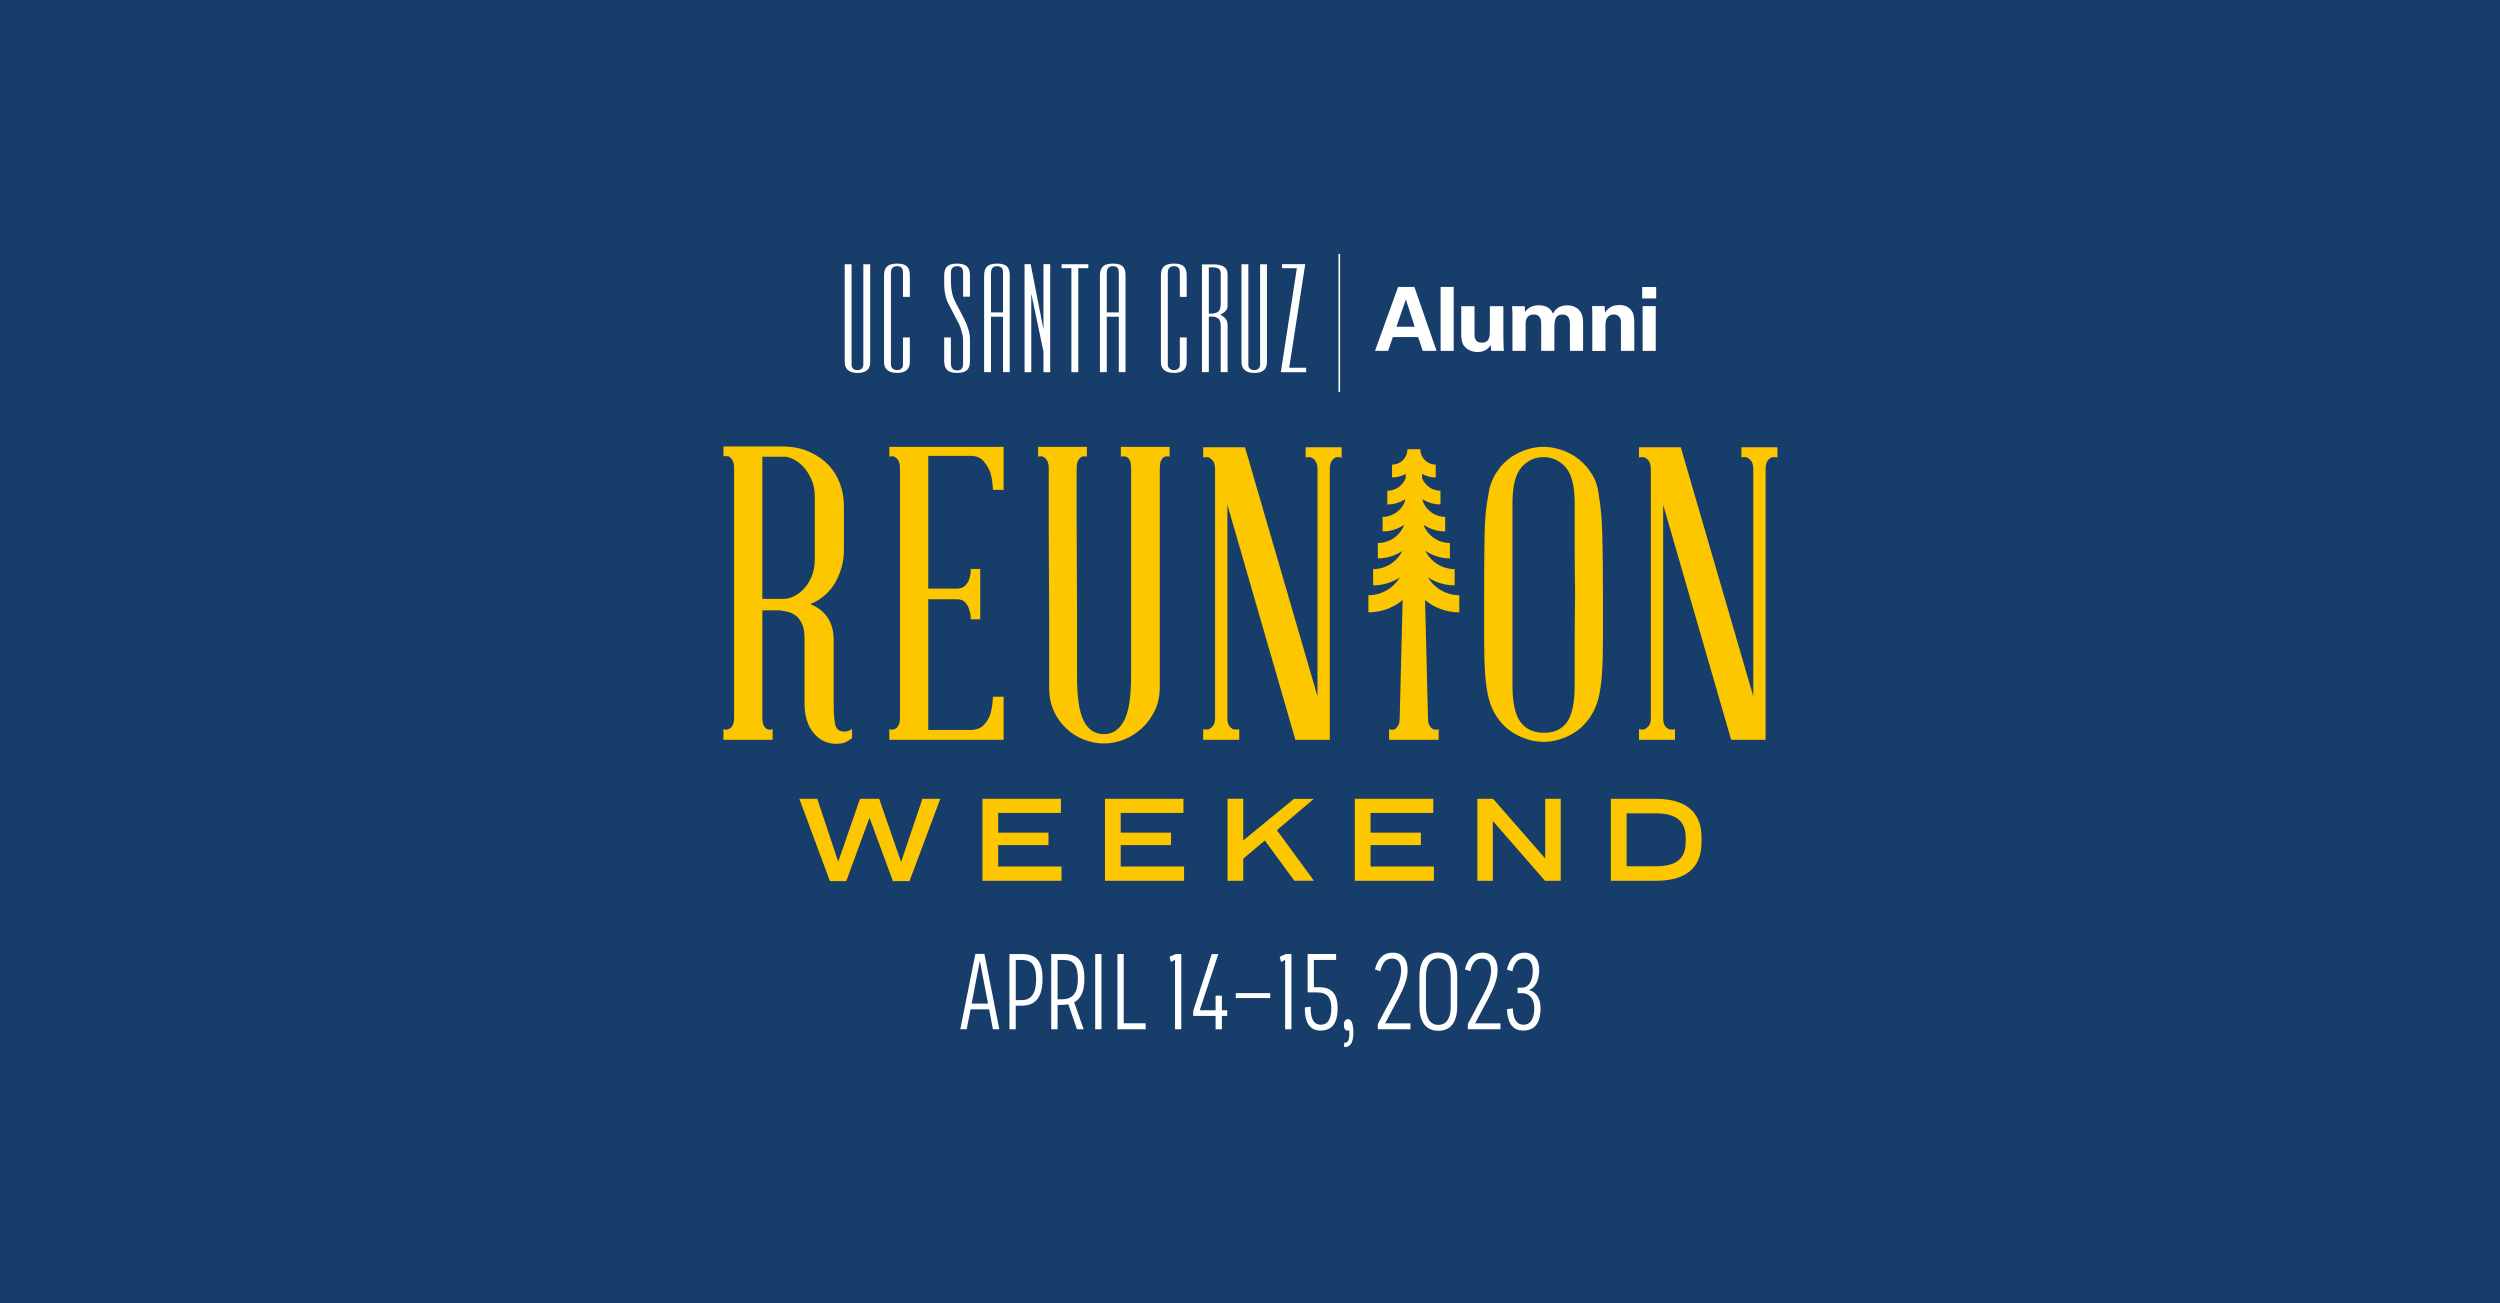
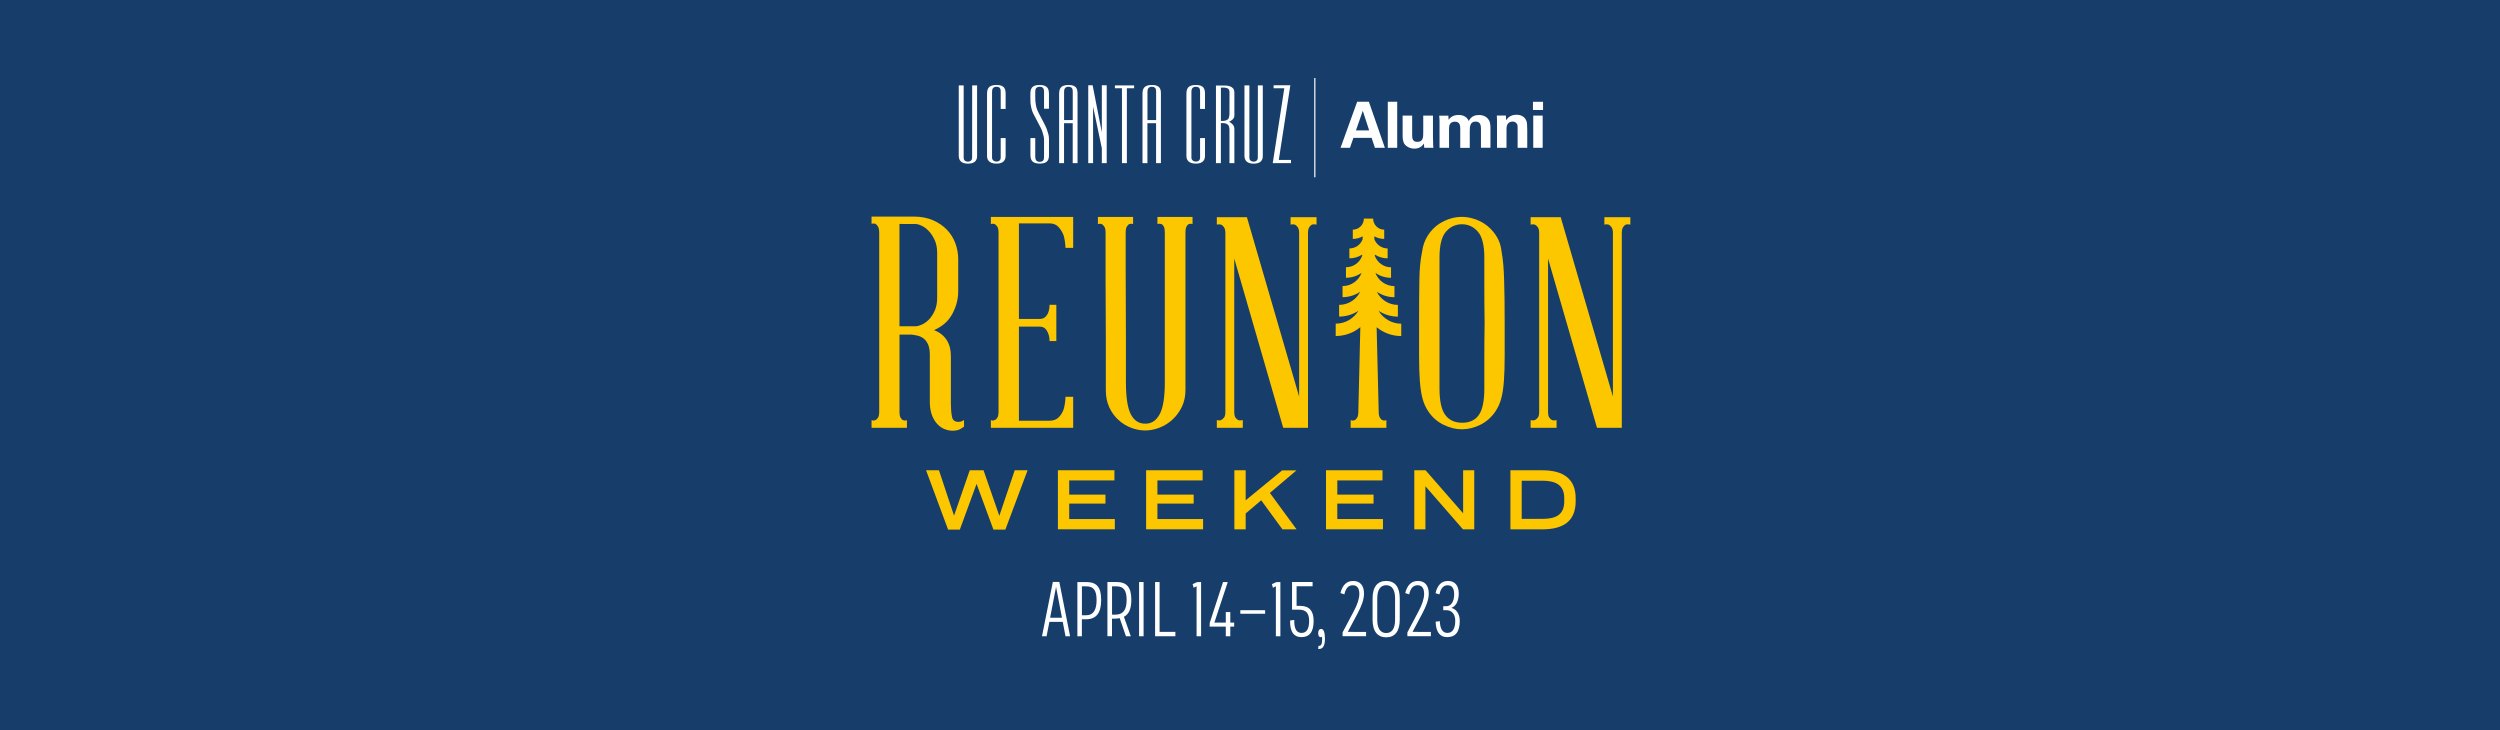
- <svg xmlns="http://www.w3.org/2000/svg" version="1.1" id="Layer_1" x="0px" y="0px" viewBox="0 0 1152 600" style="enable-background:new 0 0 1152 600;" xml:space="preserve">
+ <svg xmlns="http://www.w3.org/2000/svg" version="1.1" id="Layer_1" x="0px" y="0px" viewBox="0 0 600 175" style="enable-background:new 0 0 600 175;" xml:space="preserve">
  <style type="text/css">
	.st0{fill:#173E6B;}
	.st1{fill:#FDC700;}
	.st2{fill:#FFFFFF;}
</style>
  <g>
-     <rect x="-3.16" y="-3.86" class="st0" width="1158.25" height="605.68" />
-     <path class="st0" d="M1154.58-3.36v604.68H-2.66V-3.36H1154.58 M1155.58-4.36h-1H-2.66h-1v1v604.68v1h1h1157.25h1v-1V-3.36V-4.36   L1155.58-4.36z" />
+     <rect x="-1.74" y="-2.35" class="st0" width="604.48" height="179.7" />
+     <path class="st0" d="M602.47-2.2V177.2H-1.48V-2.2H602.47 M602.99-2.5h-0.52H-1.48H-2v0.3V177.2v0.3h0.52h603.96H603v-0.3V-2.2   L602.99-2.5L602.99-2.5z" />
  </g>
  <g>
-     <path class="st1" d="M389.04,337.11c0.88,0,1.57-0.13,2.08-0.38c0.5-0.25,1.01-0.5,1.51-0.76v4.15c-0.76,0.63-1.7,1.23-2.83,1.79   c-1.13,0.57-2.64,0.85-4.53,0.85c-1.64,0-3.27-0.32-4.91-0.94c-1.64-0.63-3.15-1.63-4.53-3.02c-1.39-1.38-2.55-3.18-3.49-5.38   c-0.94-2.2-1.48-4.94-1.6-8.21v-30.96c0-2.77-0.38-5-1.13-6.7c-0.76-1.7-1.73-2.99-2.93-3.87c-1.2-0.88-2.49-1.48-3.87-1.79   c-1.39-0.31-2.64-0.53-3.77-0.66h-7.74v49.46c0,1.76,0.25,3.05,0.76,3.87c0.5,0.82,1.01,1.29,1.51,1.42c0.76,0.38,1.57,0.38,2.45,0   v4.91h-22.65v-4.91c0.88,0.38,1.63,0.38,2.27,0c0.63-0.12,1.23-0.6,1.79-1.42c0.56-0.82,0.85-2.11,0.85-3.87V215.92   c0-1.76-0.28-3.08-0.85-3.96c-0.57-0.88-1.17-1.45-1.79-1.7c-0.63-0.12-1.39-0.12-2.27,0v-4.53h27c4.65,0,8.78,0.79,12.36,2.36   c3.59,1.58,6.57,3.62,8.97,6.14c2.39,2.52,4.18,5.41,5.38,8.68c1.19,3.27,1.79,6.67,1.79,10.19v20.57c0,4.91-1.26,9.69-3.77,14.35   c-2.52,4.66-6.42,8.12-11.7,10.38c7.17,2.9,10.76,8.43,10.76,16.61v30.2c0,3.27,0.22,6.07,0.66,8.4   C385.23,335.95,386.65,337.11,389.04,337.11z M351.29,210.45v65.5h10.19c1.13,0,2.48-0.34,4.06-1.04c1.57-0.69,3.08-1.76,4.53-3.21   c1.45-1.45,2.7-3.33,3.77-5.66c1.07-2.33,1.61-5.13,1.61-8.4v-28.69c0-3.14-0.54-5.88-1.61-8.21c-1.07-2.33-2.33-4.25-3.77-5.76   c-1.45-1.51-2.96-2.64-4.53-3.4c-1.58-0.76-2.93-1.13-4.06-1.13H351.29z" />
-     <path class="st1" d="M462.47,321.07v19.82H409.8v-4.91c1.01,0.38,1.76,0.38,2.27,0c0.63-0.12,1.23-0.6,1.79-1.42   c0.57-0.82,0.85-2.11,0.85-3.87V216.11c0-1.89-0.28-3.24-0.85-4.06c-0.57-0.82-1.16-1.35-1.79-1.61c-0.5-0.25-1.26-0.25-2.27,0   v-4.53h52.67v19.82h-4.91c-0.13-2.89-0.5-5.47-1.13-7.74c-0.63-1.89-1.67-3.68-3.12-5.38c-1.45-1.7-3.43-2.55-5.95-2.55h-19.63   v61.16h13.21c1.63,0,2.89-0.44,3.77-1.32c0.88-0.88,1.51-1.89,1.89-3.02c0.5-1.38,0.75-2.96,0.75-4.72h4.34v23.22h-4.34   c0-1.76-0.25-3.27-0.75-4.53c-0.38-1.26-1.01-2.36-1.89-3.3c-0.88-0.94-2.14-1.42-3.77-1.42h-13.21v60.22h19.63   c2.52,0,4.5-0.76,5.95-2.27c1.45-1.51,2.48-3.27,3.12-5.29c0.63-2.26,1.01-4.84,1.13-7.74H462.47z" />
-     <path class="st1" d="M500.83,205.92v4.53c-0.88-0.25-1.64-0.25-2.26,0c-0.63,0.25-1.2,0.79-1.7,1.61c-0.5,0.82-0.76,2.17-0.76,4.06   c0,0.13,0,2.39,0,6.8c0,4.41,0,9.94,0,16.61c0,6.67,0.03,14,0.09,21.99c0.06,7.99,0.09,15.51,0.09,22.56c0,7.05,0,13.12,0,18.22   c0,5.1,0,8.21,0,9.34c0,9.69,1.04,16.55,3.11,20.58c2.08,4.03,5.13,6.04,9.16,6.04h0.19h0.19c3.77,0,6.76-2.01,8.97-6.04   c2.2-4.03,3.3-10.88,3.3-20.58v-14.72c0-3.02,0-6.23,0-9.63v-71.16c0-1.89-0.22-3.24-0.66-4.06c-0.44-0.82-0.98-1.35-1.61-1.61   c-0.76-0.25-1.57-0.25-2.45,0v-4.53h22.46v4.53c-0.75-0.25-1.51-0.25-2.26,0c-0.63,0.25-1.17,0.79-1.61,1.61   c-0.44,0.82-0.66,2.17-0.66,4.06v100.61c0,4.03-0.79,7.65-2.36,10.85c-1.58,3.21-3.62,5.95-6.14,8.21   c-2.52,2.26-5.29,3.96-8.31,5.1c-3.02,1.13-5.98,1.7-8.87,1.7c-3.02,0-6.04-0.57-9.06-1.7c-3.02-1.13-5.76-2.83-8.21-5.1   c-2.45-2.27-4.41-4.97-5.85-8.12c-1.45-3.14-2.17-6.73-2.17-10.76c0-0.5,0-2.29,0-5.38c0-3.08,0-7.05,0-11.89   c0-4.84,0-10.22,0-16.14c0-5.91-0.03-11.95-0.09-18.12c-0.06-6.16-0.09-12.2-0.09-18.12c0-5.91,0-11.2,0-15.86   c0-4.65,0-8.34,0-11.04c0-2.7,0-4.12,0-4.25c0-1.89-0.28-3.24-0.85-4.06c-0.56-0.82-1.16-1.35-1.79-1.61   c-0.5-0.25-1.26-0.25-2.27,0v-4.53H500.83z" />
-     <path class="st1" d="M601.63,206.11h16.61v4.72c-1.13-0.25-2.08-0.25-2.83,0c-0.63,0.25-1.23,0.79-1.79,1.61   c-0.57,0.82-0.85,2.11-0.85,3.87v124.59h-15.86l-31.34-108.35v98.16c0,1.76,0.28,3.02,0.85,3.77c0.57,0.76,1.16,1.26,1.79,1.51   c0.76,0.25,1.7,0.25,2.83,0v4.91h-16.61v-4.91c1.01,0.25,1.89,0.25,2.64,0c0.63-0.25,1.26-0.76,1.89-1.51   c0.63-0.76,0.94-2.01,0.94-3.77V216.3c0-1.76-0.32-3.05-0.94-3.87c-0.63-0.82-1.26-1.35-1.89-1.61c-0.76-0.25-1.64-0.25-2.64,0   v-4.72h19.26l33.41,114.77V216.3c0-1.76-0.32-3.05-0.94-3.87c-0.63-0.82-1.26-1.35-1.89-1.61c-0.76-0.25-1.64-0.25-2.64,0V206.11z" />
-     <path class="st1" d="M738.64,273.69c0,8.18,0,15.29,0,21.33s-0.16,11.3-0.47,15.76c-0.31,4.47-0.88,8.24-1.7,11.33   c-0.82,3.08-2.05,5.82-3.68,8.21c-2.52,3.77-5.73,6.64-9.63,8.59c-3.9,1.95-7.87,2.93-11.89,2.93c-3.9,0-7.83-0.97-11.8-2.93   c-3.96-1.95-7.2-4.81-9.72-8.59c-1.64-2.39-2.86-5.13-3.68-8.21c-0.82-3.08-1.39-6.86-1.7-11.33c-0.32-4.46-0.47-9.72-0.47-15.76   s0-13.15,0-21.33c0-10.95,0.06-20.04,0.19-27.28c0.12-7.24,0.69-13.24,1.7-18.03c0.5-4.03,1.76-7.58,3.77-10.67   c2.01-3.08,4.46-5.57,7.36-7.46c4.65-2.89,9.44-4.34,14.35-4.34c2.39,0,4.84,0.38,7.36,1.13c2.52,0.75,4.84,1.82,6.98,3.21   c2.89,1.89,5.38,4.37,7.45,7.46c2.08,3.08,3.3,6.64,3.68,10.67c0.88,4.78,1.41,10.79,1.6,18.03   C738.54,253.65,738.64,262.74,738.64,273.69z M725.62,315.78c0-5.29,0-11.64,0-19.06c0-7.42,0.06-15.1,0.19-23.03   c-0.13-7.8-0.19-15.38-0.19-22.75s0-13.69,0-18.97c0-7.93-1.39-13.46-4.15-16.61c-2.77-3.14-6.17-4.72-10.19-4.72   c-4.03,0-7.43,1.57-10.19,4.72c-2.77,3.15-4.15,8.68-4.15,16.61v41.72v42.09c0,7.93,1.23,13.56,3.68,16.89   c2.45,3.34,6.07,5,10.85,5c4.78,0,8.34-1.67,10.67-5C724.45,329.34,725.62,323.71,725.62,315.78z" />
-     <path class="st1" d="M802.44,206.11h16.61v4.72c-1.13-0.25-2.08-0.25-2.83,0c-0.63,0.25-1.23,0.79-1.79,1.61   c-0.57,0.82-0.85,2.11-0.85,3.87v124.59h-15.86l-31.34-108.35v98.16c0,1.76,0.28,3.02,0.85,3.77c0.57,0.76,1.16,1.26,1.79,1.51   c0.76,0.25,1.7,0.25,2.83,0v4.91h-16.61v-4.91c1.01,0.25,1.89,0.25,2.64,0c0.63-0.25,1.26-0.76,1.89-1.51   c0.63-0.76,0.94-2.01,0.94-3.77V216.3c0-1.76-0.32-3.05-0.94-3.87c-0.63-0.82-1.26-1.35-1.89-1.61c-0.76-0.25-1.64-0.25-2.64,0   v-4.72h19.26l33.41,114.77V216.3c0-1.76-0.32-3.05-0.94-3.87c-0.63-0.82-1.26-1.35-1.89-1.61c-0.76-0.25-1.64-0.25-2.64,0V206.11z" />
-     <path class="st1" d="M672.48,274.28c-6.18,0-11.58-3.32-14.56-8.27c3.56,2.35,7.81,3.73,12.38,3.73v-7.5   c-5.9,0-11.01-3.43-13.46-8.4c3.22,2.19,7.11,3.47,11.28,3.47v-7.1c-5.56,0-10.31-3.51-12.18-8.42c2.85,1.95,6.3,3.09,10,3.09   v-6.71c-4.78,0-8.83-3.07-10.37-7.33l-0.02-0.79c2.38,1.51,5.19,2.39,8.21,2.39v-6.31c-3.85,0-7.13-2.42-8.45-5.81l-0.05-1.95   c1.87,1.04,4.03,1.65,6.32,1.65v-5.92c-3.92,0-7.1-3.19-7.1-7.1h-5.92c0,3.92-3.19,7.1-7.1,7.1v5.92c2.29,0,4.45-0.6,6.32-1.65   l-0.05,1.95c-1.32,3.39-4.6,5.82-8.45,5.82v6.31c3.02,0,5.83-0.89,8.21-2.39l-0.02,0.78c-1.54,4.26-5.58,7.33-10.37,7.33v6.71   c3.71,0,7.15-1.14,10-3.09c-1.87,4.91-6.62,8.42-12.18,8.42v7.1c4.18,0,8.06-1.28,11.28-3.47c-2.45,4.97-7.56,8.4-13.46,8.4v7.5   c4.57,0,8.83-1.38,12.38-3.73c-2.98,4.94-8.38,8.27-14.56,8.27v7.89c5.98,0,11.48-2.12,15.77-5.65l-1.34,54.18   c0,1.76-0.28,3.05-0.85,3.87c-0.57,0.82-1.04,1.29-1.42,1.42c-0.76,0.38-1.64,0.38-2.64,0v4.91h22.84v-4.91   c-1.01,0.38-1.82,0.38-2.45,0c-0.5-0.12-1.04-0.6-1.61-1.42c-0.57-0.82-0.85-2.11-0.85-3.87l-1.34-54.18   c4.3,3.53,9.79,5.65,15.77,5.65V274.28z" />
+     <path class="st1" d="M230.02,101.25c0.33,0,0.59-0.05,0.78-0.14c0.19-0.09,0.38-0.19,0.57-0.29v1.56   c-0.29,0.24-0.64,0.46-1.06,0.67c-0.42,0.21-0.99,0.32-1.7,0.32c-0.62,0-1.23-0.12-1.84-0.35c-0.62-0.24-1.18-0.61-1.7-1.13   c-0.52-0.52-0.96-1.19-1.31-2.02c-0.35-0.83-0.56-1.85-0.6-3.08V85.18c0-1.04-0.14-1.88-0.42-2.51c-0.29-0.64-0.65-1.12-1.1-1.45   s-0.93-0.56-1.45-0.67c-0.52-0.12-0.99-0.2-1.41-0.25h-2.9v18.55c0,0.66,0.09,1.14,0.29,1.45c0.19,0.31,0.38,0.48,0.57,0.53   c0.29,0.14,0.59,0.14,0.92,0v1.84h-8.49v-1.84c0.33,0.14,0.61,0.14,0.85,0c0.24-0.04,0.46-0.23,0.67-0.53   c0.21-0.31,0.32-0.79,0.32-1.45V55.81c0-0.66-0.11-1.16-0.32-1.49c-0.21-0.33-0.44-0.54-0.67-0.64c-0.24-0.04-0.52-0.04-0.85,0   v-1.7h10.12c1.74,0,3.29,0.3,4.63,0.88c1.35,0.59,2.46,1.36,3.36,2.3c0.9,0.94,1.57,2.03,2.02,3.26c0.45,1.23,0.67,2.5,0.67,3.82   v7.71c0,1.84-0.47,3.63-1.41,5.38c-0.94,1.75-2.41,3.04-4.39,3.89c2.69,1.09,4.04,3.16,4.04,6.23v11.33c0,1.23,0.08,2.28,0.25,3.15   C228.59,100.82,229.13,101.25,230.02,101.25z M215.87,53.75v24.56h3.82c0.42,0,0.93-0.13,1.52-0.39c0.59-0.26,1.15-0.66,1.7-1.2   c0.54-0.54,1.01-1.25,1.41-2.12c0.4-0.87,0.6-1.92,0.6-3.15V60.69c0-1.18-0.2-2.21-0.6-3.08c-0.4-0.87-0.87-1.59-1.41-2.16   c-0.54-0.57-1.11-0.99-1.7-1.27c-0.59-0.28-1.1-0.42-1.52-0.42L215.87,53.75L215.87,53.75z" />
+     <path class="st1" d="M257.56,95.24v7.43h-19.75v-1.84c0.38,0.14,0.66,0.14,0.85,0c0.24-0.04,0.46-0.22,0.67-0.53   c0.21-0.31,0.32-0.79,0.32-1.45V55.88c0-0.71-0.1-1.22-0.32-1.52c-0.21-0.31-0.43-0.51-0.67-0.6c-0.19-0.09-0.47-0.09-0.85,0v-1.7   h19.75v7.43h-1.84c-0.05-1.08-0.19-2.05-0.42-2.9c-0.24-0.71-0.63-1.38-1.17-2.02c-0.54-0.64-1.29-0.96-2.23-0.96h-7.36v22.94h4.95   c0.61,0,1.08-0.17,1.41-0.5c0.33-0.33,0.57-0.71,0.71-1.13c0.19-0.52,0.28-1.11,0.28-1.77h1.63v8.71h-1.63   c0-0.66-0.09-1.23-0.28-1.7c-0.14-0.47-0.38-0.88-0.71-1.24s-0.8-0.53-1.41-0.53h-4.95v22.58h7.36c0.95,0,1.69-0.29,2.23-0.85   c0.54-0.57,0.93-1.23,1.17-1.98c0.24-0.85,0.38-1.81,0.42-2.9L257.56,95.24L257.56,95.24z" />
+     <path class="st1" d="M271.94,52.06v1.7c-0.33-0.09-0.61-0.09-0.85,0c-0.24,0.09-0.45,0.3-0.64,0.6s-0.29,0.81-0.29,1.52   c0,0.05,0,0.9,0,2.55s0,3.73,0,6.23c0,2.5,0.01,5.25,0.03,8.25c0.02,3,0.03,5.82,0.03,8.46s0,4.92,0,6.83c0,1.91,0,3.08,0,3.5   c0,3.63,0.39,6.21,1.17,7.72c0.78,1.51,1.92,2.26,3.43,2.26h0.07h0.07c1.41,0,2.54-0.75,3.36-2.26c0.82-1.51,1.24-4.08,1.24-7.72   v-5.52c0-1.13,0-2.34,0-3.61V55.88c0-0.71-0.08-1.22-0.25-1.52c-0.17-0.31-0.37-0.51-0.6-0.6c-0.29-0.09-0.59-0.09-0.92,0v-1.7   h8.42v1.7c-0.28-0.09-0.57-0.09-0.85,0c-0.24,0.09-0.44,0.3-0.6,0.6s-0.25,0.81-0.25,1.52v37.73c0,1.51-0.3,2.87-0.88,4.07   c-0.59,1.2-1.36,2.23-2.3,3.08c-0.95,0.85-1.98,1.48-3.12,1.91c-1.13,0.42-2.24,0.64-3.33,0.64c-1.13,0-2.27-0.21-3.4-0.64   c-1.13-0.42-2.16-1.06-3.08-1.91c-0.92-0.85-1.65-1.86-2.19-3.04c-0.54-1.18-0.81-2.52-0.81-4.04c0-0.19,0-0.86,0-2.02   c0-1.15,0-2.64,0-4.46c0-1.82,0-3.83,0-6.05c0-2.22-0.01-4.48-0.03-6.79c-0.02-2.31-0.03-4.58-0.03-6.79c0-2.22,0-4.2,0-5.95   c0-1.74,0-3.13,0-4.14c0-1.01,0-1.54,0-1.59c0-0.71-0.1-1.22-0.32-1.52c-0.21-0.31-0.43-0.51-0.67-0.6c-0.19-0.09-0.47-0.09-0.85,0   v-1.7L271.94,52.06L271.94,52.06z" />
+     <path class="st1" d="M309.74,52.13h6.23v1.77c-0.42-0.09-0.78-0.09-1.06,0c-0.24,0.09-0.46,0.3-0.67,0.6   c-0.21,0.31-0.32,0.79-0.32,1.45v46.72h-5.95l-11.75-40.63v36.81c0,0.66,0.11,1.13,0.32,1.41c0.21,0.29,0.43,0.47,0.67,0.57   c0.29,0.09,0.64,0.09,1.06,0v1.84h-6.23v-1.84c0.38,0.09,0.71,0.09,0.99,0c0.24-0.09,0.47-0.29,0.71-0.57   c0.24-0.29,0.35-0.75,0.35-1.41v-42.9c0-0.66-0.12-1.14-0.35-1.45c-0.24-0.31-0.47-0.51-0.71-0.6c-0.29-0.09-0.62-0.09-0.99,0   v-1.77h7.22l12.53,43.04V55.95c0-0.66-0.12-1.14-0.35-1.45c-0.24-0.31-0.47-0.51-0.71-0.6c-0.29-0.09-0.62-0.09-0.99,0   L309.74,52.13L309.74,52.13z" />
+     <path class="st1" d="M361.12,77.47c0,3.07,0,5.73,0,8s-0.06,4.24-0.18,5.91c-0.12,1.68-0.33,3.09-0.64,4.25   c-0.31,1.15-0.77,2.18-1.38,3.08c-0.95,1.41-2.15,2.49-3.61,3.22c-1.46,0.73-2.95,1.1-4.46,1.1c-1.46,0-2.94-0.36-4.43-1.1   c-1.48-0.73-2.7-1.8-3.64-3.22c-0.61-0.9-1.07-1.92-1.38-3.08c-0.31-1.15-0.52-2.57-0.64-4.25c-0.12-1.67-0.18-3.64-0.18-5.91   c0-2.26,0-4.93,0-8c0-4.11,0.02-7.52,0.07-10.23c0.04-2.72,0.26-4.97,0.64-6.76c0.19-1.51,0.66-2.84,1.41-4   c0.75-1.16,1.67-2.09,2.76-2.8c1.74-1.08,3.54-1.63,5.38-1.63c0.9,0,1.82,0.14,2.76,0.42c0.95,0.28,1.82,0.68,2.62,1.2   c1.08,0.71,2.02,1.64,2.79,2.8c0.78,1.16,1.24,2.49,1.38,4c0.33,1.79,0.53,4.05,0.6,6.76C361.08,69.95,361.12,73.36,361.12,77.47z    M356.24,93.25c0-1.98,0-4.37,0-7.15c0-2.78,0.02-5.66,0.07-8.64c-0.05-2.92-0.07-5.77-0.07-8.53s0-5.13,0-7.11   c0-2.97-0.52-5.05-1.56-6.23c-1.04-1.18-2.31-1.77-3.82-1.77c-1.51,0-2.79,0.59-3.82,1.77c-1.04,1.18-1.56,3.26-1.56,6.23v15.65   v15.78c0,2.97,0.46,5.08,1.38,6.33c0.92,1.25,2.28,1.88,4.07,1.88c1.79,0,3.13-0.63,4-1.88C355.8,98.34,356.24,96.23,356.24,93.25z   " />
+     <path class="st1" d="M385.05,52.13h6.23v1.77c-0.42-0.09-0.78-0.09-1.06,0c-0.24,0.09-0.46,0.3-0.67,0.6   c-0.21,0.31-0.32,0.79-0.32,1.45v46.72h-5.95l-11.75-40.63v36.81c0,0.66,0.11,1.13,0.32,1.41c0.21,0.29,0.43,0.47,0.67,0.57   c0.29,0.09,0.64,0.09,1.06,0v1.84h-6.23v-1.84c0.38,0.09,0.71,0.09,0.99,0c0.24-0.09,0.47-0.29,0.71-0.57   c0.24-0.29,0.35-0.75,0.35-1.41v-42.9c0-0.66-0.12-1.14-0.35-1.45c-0.24-0.31-0.47-0.51-0.71-0.6c-0.29-0.09-0.61-0.09-0.99,0   v-1.77h7.22l12.53,43.04V55.95c0-0.66-0.12-1.14-0.35-1.45c-0.24-0.31-0.47-0.51-0.71-0.6c-0.29-0.09-0.61-0.09-0.99,0V52.13   L385.05,52.13z" />
+     <path class="st1" d="M336.31,77.69c-2.32,0-4.34-1.25-5.46-3.1c1.34,0.88,2.93,1.4,4.64,1.4v-2.81c-2.21,0-4.13-1.29-5.05-3.15   c1.21,0.82,2.67,1.3,4.23,1.3v-2.66c-2.08,0-3.87-1.32-4.57-3.16c1.07,0.73,2.36,1.16,3.75,1.16v-2.52c-1.79,0-3.31-1.15-3.89-2.75   l-0.01-0.3c0.89,0.57,1.95,0.9,3.08,0.9v-2.37c-1.44,0-2.67-0.91-3.17-2.18l-0.02-0.73c0.7,0.39,1.51,0.62,2.37,0.62v-2.22   c-1.47,0-2.66-1.2-2.66-2.66h-2.22c0,1.47-1.2,2.66-2.66,2.66v2.22c0.86,0,1.67-0.23,2.37-0.62l-0.02,0.73   c-0.49,1.27-1.72,2.18-3.17,2.18V62c1.13,0,2.19-0.33,3.08-0.9l-0.01,0.29c-0.58,1.6-2.09,2.75-3.89,2.75v2.52   c1.39,0,2.68-0.43,3.75-1.16c-0.7,1.84-2.48,3.16-4.57,3.16v2.66c1.57,0,3.02-0.48,4.23-1.3c-0.92,1.86-2.83,3.15-5.05,3.15v2.81   c1.71,0,3.31-0.52,4.64-1.4c-1.12,1.85-3.14,3.1-5.46,3.1v2.96c2.24,0,4.3-0.79,5.91-2.12L326,98.85c0,0.66-0.11,1.14-0.32,1.45   c-0.21,0.31-0.39,0.48-0.53,0.53c-0.29,0.14-0.62,0.14-0.99,0v1.84h8.57v-1.84c-0.38,0.14-0.68,0.14-0.92,0   c-0.19-0.04-0.39-0.22-0.6-0.53c-0.21-0.31-0.32-0.79-0.32-1.45l-0.5-20.32c1.61,1.32,3.67,2.12,5.91,2.12v-2.96H336.31z" />
  </g>
  <g>
-     <path class="st1" d="M433.3,368.08l-14.21,37.95h-7.64l-10.78-29.25l-10.72,29.25h-7.52l-14.09-37.95h8.25l9.66,29.03l10.05-29.03   h8.82l10.11,29.14l9.83-29.14H433.3z" />
-     <path class="st1" d="M489.15,399.3v6.57h-36.44v-37.79h36.16v6.51h-28.92v9.09h23.19v5.73h-23.19v9.88H489.15z" />
-     <path class="st1" d="M545.62,399.3v6.57h-36.44v-37.79h36.16v6.51h-28.92v9.09h23.19v5.73h-23.19v9.88H545.62z" />
-     <path class="st1" d="M582.83,387.28l-9.94,8.42v10.16h-7.24v-37.79h7.24v19.2l23.36-19.15h9.15l-17.01,14.43l17.07,23.3h-9.04   L582.83,387.28z" />
-     <path class="st1" d="M660.74,399.3v6.57H624.3v-37.79h36.16v6.51h-28.92v9.09h23.19v5.73h-23.19v9.88H660.74z" />
-     <path class="st1" d="M719.18,368.08v37.79h-7.24L687.9,378.3v27.57h-7.13v-37.79h7.24l24.03,27.51v-27.51H719.18z" />
-     <path class="st1" d="M784.07,385.99v1.91c0,12.75-7.92,17.97-21.28,17.97h-20.49v-37.79h20.49   C776.15,368.08,784.07,373.58,784.07,385.99z M776.77,385.94c0-8.09-5.05-11.17-13.98-11.17h-13.25v24.42h13.25   c8.93,0,13.98-2.86,13.98-11.23V385.94z" />
+     <path class="st1" d="M246.62,112.87l-5.33,14.23h-2.87l-4.04-10.97l-4.02,10.97h-2.82l-5.28-14.23h3.09l3.62,10.89l3.77-10.89h3.31   l3.79,10.93l3.69-10.93L246.62,112.87L246.62,112.87z" />
+     <path class="st1" d="M267.56,124.57v2.46H253.9v-14.17h13.56v2.44h-10.85v3.41h8.7v2.15h-8.7v3.71L267.56,124.57L267.56,124.57z" />
+     <path class="st1" d="M288.74,124.57v2.46h-13.67v-14.17h13.56v2.44h-10.85v3.41h8.7v2.15h-8.7v3.71L288.74,124.57L288.74,124.57z" />
+     <path class="st1" d="M302.69,120.07l-3.73,3.16v3.81h-2.71v-14.17h2.71v7.2l8.76-7.18h3.43l-6.38,5.41l6.4,8.74h-3.39   L302.69,120.07z" />
+     <path class="st1" d="M331.91,124.57v2.46h-13.67v-14.17h13.56v2.44h-10.85v3.41h8.7v2.15h-8.7v3.71L331.91,124.57L331.91,124.57z" />
+     <path class="st1" d="M353.82,112.87v14.17h-2.71l-9.01-10.34v10.34h-2.67v-14.17h2.71l9.01,10.32v-10.32H353.82z" />
+     <path class="st1" d="M378.16,119.58v0.72c0,4.78-2.97,6.74-7.98,6.74h-7.68v-14.17h7.68C375.19,112.87,378.16,114.93,378.16,119.58   z M375.42,119.56c0-3.03-1.89-4.19-5.24-4.19h-4.97v9.16h4.97c3.35,0,5.24-1.07,5.24-4.21V119.56z" />
  </g>
  <g>
    <g>
-       <path class="st2" d="M455.81,465.1h-8.57l-1.79,9.2h-2.94l6.94-34.74h4.15l6.88,34.74h-2.94L455.81,465.1z M455.29,462.47    l-3.78-19.76l-3.78,19.76H455.29z" />
-       <path class="st2" d="M480.4,451.07c0,8.35-3.15,12.35-9.62,12.35h-2.73v10.88h-2.89v-34.68h5.62    C477.46,439.62,480.4,442.77,480.4,451.07z M477.46,451.13c0-6.15-1.89-8.78-6.62-8.78h-2.78v18.5h2.78    C475.57,460.85,477.46,457.22,477.46,451.13z" />
-       <path class="st2" d="M494.96,461.84l4.41,12.46h-3.1l-3.99-11.56c-1,0.21-2.1,0.32-3.31,0.32h-1.63v11.24h-2.94v-34.68h5.62    c6.67,0,9.67,3.15,9.67,11.46C499.68,456.59,498.27,460.11,494.96,461.84z M489.28,460.48c5.52,0,7.41-3.52,7.41-9.41    c0-6.15-1.89-8.72-6.62-8.72h-2.73v18.13H489.28z" />
-       <path class="st2" d="M504.67,439.62h2.89v34.68h-2.89V439.62z" />
-       <path class="st2" d="M527.9,471.51v2.79h-12.98v-34.68h2.89v31.9H527.9z" />
-       <path class="st2" d="M544.34,439.62v34.68h-2.89v-32l-1.89,0.95l-0.63-2.36l2.84-1.26H544.34z" />
-       <path class="st2" d="M565.51,468.15h-2.47v6.15h-2.89v-6.15H549.8l0.05-2.36l8.51-26.17h3.05l-8.57,25.91h7.31v-6.73h2.89v6.73    h2.47V468.15z" />
-       <path class="st2" d="M569.45,459.9v-2.26h15.87v2.26H569.45z" />
-       <path class="st2" d="M595.09,439.62v34.68h-2.89v-32l-1.89,0.95l-0.63-2.36l2.84-1.26H595.09z" />
-       <path class="st2" d="M616.37,464.47c0,7.2-2.68,10.41-7.88,10.41c-4.36,0-7.36-2.89-7.2-10.67l2.68-0.32    c-0.21,5.62,1.52,8.3,4.57,8.3c3.36,0,4.94-2.57,4.94-7.73c0-4.68-1.84-7.15-6.46-7.15h-4.47v-17.71h13.14v2.73h-10.25v12.56h2.47    C613.8,454.91,616.37,458.27,616.37,464.47z" />
-       <path class="st2" d="M623.62,475.88c0,4.99-1.63,6.88-4.36,6.52l0.21-1.94c1.68,0.21,2.31-1.16,2.31-4.15c0-0.58,0-1.1-0.05-1.63    c-0.21,0.16-0.47,0.21-0.74,0.21c-1.21,0-1.73-1.05-1.73-2.63c0-1.73,0.79-2.63,1.94-2.63    C622.72,469.62,623.62,471.72,623.62,475.88z" />
-       <path class="st2" d="M649.94,471.57v2.73h-15.03v-2.42l7.15-13.51c2.26-4.2,3.57-8.04,3.57-11.14c0-3.31-1.21-5.52-4.15-5.52    c-2.84,0-4.57,1.94-5.41,5.83l-2.52-0.84c1.37-5.2,3.99-7.72,8.2-7.72c4.36,0,6.88,2.89,6.88,8.04c0,3.73-1.42,7.67-4.2,12.93    l-6.15,11.61H649.94z" />
-       <path class="st2" d="M654.09,463.68v-13.56c0-7.57,3.26-11.19,8.72-11.19c5.41,0,8.67,3.63,8.67,11.19v13.56    c0,7.62-3.26,11.3-8.67,11.3C657.35,474.98,654.09,471.3,654.09,463.68z M668.49,463.84v-13.77c0-5.41-1.89-8.46-5.68-8.46    c-3.78,0-5.73,3.05-5.73,8.46v13.77c0,5.31,1.94,8.41,5.73,8.41C666.6,472.25,668.49,469.15,668.49,463.84z" />
-       <path class="st2" d="M691.4,471.57v2.73h-15.03v-2.42l7.15-13.51c2.26-4.2,3.57-8.04,3.57-11.14c0-3.31-1.21-5.52-4.15-5.52    c-2.84,0-4.57,1.94-5.41,5.83l-2.52-0.84c1.37-5.2,3.99-7.72,8.2-7.72c4.36,0,6.88,2.89,6.88,8.04c0,3.73-1.42,7.67-4.2,12.93    l-6.15,11.61H691.4z" />
-       <path class="st2" d="M709.89,464.47c0,7.2-2.84,10.41-8.04,10.41c-4.26,0-7.2-2.68-7.41-9.88l2.68-0.32    c0.16,5.04,1.84,7.52,4.83,7.52c3.36,0,5.04-2.79,5.04-7.83c0-4.1-2.21-6.73-5.68-6.73h-2v-2.52h2c2.73,0,4.99-2.47,4.99-7.78    c0-3.41-1.26-5.62-4.15-5.62c-2.73,0-4.42,1.94-5.25,5.83l-2.52-0.74c1.26-5.31,3.94-7.83,7.99-7.83c4.36,0,6.88,2.89,6.88,8.04    c0,4.99-1.94,8.36-4.83,9.2C707.63,456.85,709.89,459.95,709.89,464.47z" />
+       <path class="st2" d="M255.06,149.25h-3.21l-0.67,3.45h-1.1l2.6-13.03h1.56l2.58,13.03h-1.1L255.06,149.25z M254.87,148.26    l-1.42-7.41l-1.42,7.41H254.87z" />
+       <path class="st2" d="M264.28,143.99c0,3.13-1.18,4.63-3.61,4.63h-1.02v4.08h-1.08v-13.01h2.11    C263.18,139.69,264.28,140.87,264.28,143.99z M263.18,144.01c0-2.31-0.71-3.29-2.48-3.29h-1.04v6.94h1.04    C262.47,147.65,263.18,146.29,263.18,144.01z" />
+       <path class="st2" d="M269.74,148.03l1.65,4.67h-1.16l-1.5-4.34c-0.38,0.08-0.79,0.12-1.24,0.12h-0.61v4.21h-1.1v-13.01h2.11    c2.5,0,3.63,1.18,3.63,4.3C271.51,146.06,270.98,147.38,269.74,148.03z M267.61,147.52c2.07,0,2.78-1.32,2.78-3.53    c0-2.31-0.71-3.27-2.48-3.27h-1.02v6.8H267.61z" />
+       <path class="st2" d="M273.38,139.69h1.08v13.01h-1.08V139.69z" />
+       <path class="st2" d="M282.09,151.65v1.05h-4.87v-13.01h1.08v11.96L282.09,151.65L282.09,151.65z" />
+       <path class="st2" d="M288.26,139.69v13.01h-1.08v-12l-0.71,0.36l-0.24-0.88l1.07-0.47L288.26,139.69L288.26,139.69z" />
+       <path class="st2" d="M296.2,150.39h-0.93v2.31h-1.08v-2.31h-3.88l0.02-0.88l3.19-9.81h1.14l-3.21,9.72h2.74v-2.52h1.08v2.52h0.93    L296.2,150.39L296.2,150.39z" />
+       <path class="st2" d="M297.68,147.3v-0.85h5.95v0.85H297.68z" />
+       <path class="st2" d="M307.29,139.69v13.01h-1.08v-12l-0.71,0.36l-0.24-0.88l1.07-0.47L307.29,139.69L307.29,139.69z" />
+       <path class="st2" d="M315.27,149.01c0,2.7-1.01,3.9-2.95,3.9c-1.64,0-2.76-1.08-2.7-4l1.01-0.12c-0.08,2.11,0.57,3.11,1.71,3.11    c1.26,0,1.85-0.96,1.85-2.9c0-1.75-0.69-2.68-2.42-2.68h-1.68v-6.64h4.93v1.02h-3.84v4.71h0.93    C314.31,145.43,315.27,146.69,315.27,149.01z" />
+       <path class="st2" d="M317.99,153.29c0,1.87-0.61,2.58-1.63,2.45l0.08-0.73c0.63,0.08,0.87-0.43,0.87-1.56c0-0.22,0-0.41-0.02-0.61    c-0.08,0.06-0.18,0.08-0.28,0.08c-0.45,0-0.65-0.39-0.65-0.99c0-0.65,0.3-0.99,0.73-0.99    C317.65,150.94,317.99,151.73,317.99,153.29z" />
+       <path class="st2" d="M327.86,151.67v1.02h-5.64v-0.91l2.68-5.07c0.85-1.57,1.34-3.01,1.34-4.18c0-1.24-0.45-2.07-1.56-2.07    c-1.07,0-1.71,0.73-2.03,2.19l-0.95-0.32c0.51-1.95,1.5-2.9,3.08-2.9c1.63,0,2.58,1.08,2.58,3.02c0,1.4-0.53,2.88-1.58,4.85    l-2.31,4.35L327.86,151.67L327.86,151.67z" />
+       <path class="st2" d="M329.42,148.72v-5.09c0-2.84,1.22-4.2,3.27-4.2c2.03,0,3.25,1.36,3.25,4.2v5.09c0,2.86-1.22,4.24-3.25,4.24    C330.64,152.95,329.42,151.57,329.42,148.72z M334.82,148.78v-5.16c0-2.03-0.71-3.17-2.13-3.17c-1.42,0-2.15,1.14-2.15,3.17v5.16    c0,1.99,0.73,3.15,2.15,3.15S334.82,150.77,334.82,148.78z" />
+       <path class="st2" d="M343.41,151.67v1.02h-5.64v-0.91l2.68-5.07c0.85-1.57,1.34-3.01,1.34-4.18c0-1.24-0.45-2.07-1.56-2.07    c-1.07,0-1.71,0.73-2.03,2.19l-0.95-0.32c0.51-1.95,1.5-2.9,3.07-2.9c1.64,0,2.58,1.08,2.58,3.02c0,1.4-0.53,2.88-1.58,4.85    l-2.31,4.35L343.41,151.67L343.41,151.67z" />
+       <path class="st2" d="M350.34,149.01c0,2.7-1.07,3.9-3.01,3.9c-1.6,0-2.7-1-2.78-3.71l1.01-0.12c0.06,1.89,0.69,2.82,1.81,2.82    c1.26,0,1.89-1.05,1.89-2.94c0-1.54-0.83-2.52-2.13-2.52h-0.75v-0.95h0.75c1.02,0,1.87-0.93,1.87-2.92c0-1.28-0.47-2.11-1.56-2.11    c-1.02,0-1.66,0.73-1.97,2.19l-0.95-0.28c0.47-1.99,1.48-2.94,3-2.94c1.64,0,2.58,1.08,2.58,3.01c0,1.87-0.73,3.13-1.81,3.45    C349.49,146.15,350.34,147.32,350.34,149.01z" />
    </g>
  </g>
  <g>
-     <path class="st2" d="M644.24,132.22l-10.64,29.47h6.03l2.2-6.36h11.66l2.12,6.36h6.36l-10.23-29.47H644.24z M643.46,150.56   l4.36-12.55l4.08,12.55H643.46z" />
-     <rect x="663.84" y="132.22" class="st2" width="6.03" height="29.47" />
-     <path class="st2" d="M692.74,154.68v-13.57h-6.2v10.39c0,3.51,0,6.4-3.87,6.4c-3.22,0-3.22-2.73-3.22-4.52v-12.27h-6.11v12.8   c0,1.02,0,3.87,1.34,5.54c1.14,1.51,3.42,2.77,6.2,2.77c3.91,0,5.46-2.36,6.07-3.26l0.2,2.73h5.87c-0.08-0.57-0.12-0.94-0.16-1.51   C692.86,159.65,692.82,159.12,692.74,154.68z" />
-     <path class="st2" d="M722.21,140.7c-2.12,0-4.89,0.53-6.6,3.83c-0.41-0.98-1.75-3.87-6.48-3.87c-4.12,0-5.71,2.2-6.36,3.1   l-0.2-2.65h-5.83c0.12,1.3,0.2,2.57,0.2,3.87v16.71h6.07v-12.11c0-1.39,0-4.65,3.79-4.65c3.34,0,3.38,2.93,3.38,4.52v12.23h6.07   v-10.31c0-3.06,0.08-6.44,3.71-6.44c3.14,0,3.46,2.45,3.46,4.65v12.11h6.07v-11.62c0-1.79,0.08-4.28-1.02-6.07   C728.04,143.19,726.36,140.7,722.21,140.7z" />
-     <path class="st2" d="M746.25,140.54c-4.48,0-6.11,2.65-6.69,3.59l-0.16-3.1h-5.79c0.12,1.43,0.12,3.67,0.12,3.75v16.92h6.07v-12.07   c0-1.59,0.37-2.61,0.73-3.14c0.65-0.98,1.83-1.59,3.14-1.59c1.55,0,2.49,0.86,2.93,1.75c0.33,0.65,0.33,1.39,0.33,2.24v12.8h6.15   v-11.13c0-3.83-0.12-4.89-0.57-6.15C752,142.98,750.29,140.54,746.25,140.54z" />
-     <rect x="756.73" y="132.26" class="st2" width="6.44" height="5.26" />
-     <rect x="756.93" y="141.07" class="st2" width="6.03" height="20.62" />
-     <rect x="616.78" y="117.03" class="st2" width="0.74" height="63.55" />
-     <path class="st2" d="M397.82,168.1c0,1.29-0.91,2.46-2.67,2.46c-1.83,0-2.74-1.11-2.74-2.4v-46.39h-3.16v45.05   c0,2.75,1.48,5.04,5.9,5.04c4.43,0,5.83-2.17,5.83-4.86v-45.22h-3.16V168.1z" />
-     <path class="st2" d="M413.42,121.47c-5.62,0-6.05,2.99-6.05,6.03v39.48c0,2.69,1.62,4.86,6.05,4.86c4.43,0,5.83-2.28,5.83-5.04   V155.5h-3.16v12.65c0,1.29-0.84,2.34-2.67,2.4c-1.76,0-2.88-1.17-2.88-2.46v-42.23c0-1.52,0.42-3.22,2.88-3.22   c2.53,0.06,2.67,1.76,2.67,3.22v10.95h3.16v-9.37C419.26,124.46,418.91,121.47,413.42,121.47z" />
-     <path class="st2" d="M440.98,121.47c-5.48,0-5.9,2.99-5.9,5.98v2.4c0,2.11,0,3.4,0.42,5.45c0.42,2.11,0.77,3.34,1.83,5.27   l3.09,5.92c1.19,2.22,1.97,3.51,2.6,5.92c0.42,1.58,0.77,2.52,0.77,4.16v10.84c0,1.46-0.14,3.22-2.74,3.28   c-2.39,0-2.88-1.7-2.88-3.28V155.5h-3.09v10.31c0,3.05,0.42,6.03,6.05,6.03c5.48-0.06,5.83-2.99,5.83-5.97v-9.43   c0-2.58-0.42-3.57-1.12-5.8c-0.63-2.11-1.76-3.98-2.39-5.33l-2.95-5.62c-0.98-1.87-1.41-3.05-1.83-4.98   c-0.42-2.17-0.49-3.51-0.49-5.62c0-0.12,0-0.18,0-0.29v-2.93c0-1.47,0.28-3.16,2.88-3.22c2.39,0,2.74,1.7,2.74,3.22v10.84h3.16   v-9.2C446.95,124.52,446.6,121.47,440.98,121.47z" />
-     <path class="st2" d="M459.53,121.47c-5.62,0-6.05,2.99-6.05,6.03v43.99h3.16v-25.54h5.55v25.54h3.09v-44.05   C465.3,124.46,465.02,121.47,459.53,121.47z M462.2,143.96h-5.55v-18.1c0-1.52,0.42-3.22,2.81-3.22c2.6,0.06,2.74,1.76,2.74,3.22   V143.96z" />
-     <polygon class="st2" points="480.83,151.81 474.93,121.7 472.12,121.7 472.12,171.5 475.21,171.5 475.21,135.29 480.83,162.01    480.83,171.5 483.93,171.5 483.93,121.7 480.83,121.7  " />
-     <polygon class="st2" points="489.2,123.58 493.7,123.58 493.7,171.5 496.86,171.5 496.86,123.58 501.5,123.58 501.5,121.76    489.2,121.76  " />
-     <path class="st2" d="M512.89,121.47c-5.62,0-6.05,2.99-6.05,6.03v43.99H510v-25.54h5.55v25.54h3.09v-44.05   C518.65,124.46,518.37,121.47,512.89,121.47z M515.56,143.96H510v-18.1c0-1.52,0.42-3.22,2.81-3.22c2.6,0.06,2.74,1.76,2.74,3.22   V143.96z" />
-     <path class="st2" d="M541,121.47c-5.63,0-6.05,2.99-6.05,6.03v39.48c0,2.69,1.62,4.86,6.05,4.86c4.43,0,5.83-2.28,5.83-5.04V155.5   h-3.16v12.65c0,1.29-0.84,2.34-2.67,2.4c-1.76,0-2.88-1.17-2.88-2.46v-42.23c0-1.52,0.42-3.22,2.88-3.22   c2.53,0.06,2.67,1.76,2.67,3.22v10.95h3.16v-9.37C546.84,124.46,546.49,121.47,541,121.47z" />
-     <path class="st2" d="M564.13,123.05c-1.48-1.11-3.8-1.23-4.64-1.23c-0.21,0-0.35,0-0.35,0h-5.27v49.67h3.16v-25.6h1.41   c1.19,0,1.9,0.18,2.88,0.88c0.98,0.64,1.2,2.17,1.2,3.63v21.09h3.16v-20.33c0-0.29,0-0.59,0-0.88c0-1.35-0.07-2.52-1.2-3.69   c-0.63-0.76-2.04-1.52-2.18-1.58c0.14-0.06,1.9-0.94,2.6-1.87c0.63-0.82,0.77-1.46,0.77-2.4v-12.89c0-0.12,0-0.29,0-0.41   C565.68,125.69,565.68,124.16,564.13,123.05z M562.51,139.75c0,1.35-0.28,2.93-0.77,3.46c-0.56,0.7-1.9,1.29-3.23,1.29h-1.48   v-21.32h1.9c0.91,0,1.76,0.23,2.32,0.47c1.05,0.47,1.27,1.41,1.27,2.81V139.75z" />
-     <path class="st2" d="M580.65,168.1c0,1.29-0.91,2.46-2.67,2.46c-1.83,0-2.74-1.11-2.74-2.4v-46.39h-3.16v45.05   c0,2.75,1.48,5.04,5.9,5.04c4.43,0,5.83-2.17,5.83-4.86v-45.22h-3.16V168.1z" />
-     <polygon class="st2" points="601.46,121.7 590.77,121.7 590.77,123.58 597.59,123.58 590.21,171.5 601.88,171.5 601.88,169.45    594.07,169.45  " />
+     <path class="st2" d="M325.72,24.42l-3.99,11.05h2.26l0.83-2.38h4.37l0.79,2.38h2.39l-3.84-11.05H325.72z M325.43,31.3l1.64-4.71   l1.53,4.71H325.43z" />
+     <rect x="333.07" y="24.42" class="st2" width="2.26" height="11.05" />
+     <path class="st2" d="M343.91,32.84v-5.09h-2.33v3.9c0,1.32,0,2.4-1.45,2.4c-1.21,0-1.21-1.02-1.21-1.7v-4.6h-2.29v4.8   c0,0.38,0,1.45,0.5,2.08c0.43,0.57,1.28,1.04,2.33,1.04c1.47,0,2.05-0.88,2.28-1.22l0.08,1.02h2.2c-0.03-0.21-0.04-0.35-0.06-0.57   C343.95,34.7,343.94,34.51,343.91,32.84z" />
+     <path class="st2" d="M354.96,27.6c-0.79,0-1.83,0.2-2.47,1.44c-0.15-0.37-0.66-1.45-2.43-1.45c-1.55,0-2.14,0.82-2.39,1.16   l-0.07-0.99h-2.19c0.05,0.49,0.08,0.96,0.08,1.45v6.27h2.28v-4.54c0-0.52,0-1.74,1.42-1.74c1.25,0,1.27,1.1,1.27,1.7v4.59h2.28   V31.6c0-1.15,0.03-2.42,1.39-2.42c1.18,0,1.3,0.92,1.3,1.74v4.54h2.28v-4.36c0-0.67,0.03-1.6-0.38-2.28   C357.15,28.53,356.52,27.6,354.96,27.6z" />
+     <path class="st2" d="M363.98,27.54c-1.68,0-2.29,0.99-2.51,1.35l-0.06-1.16h-2.17c0.04,0.54,0.04,1.38,0.04,1.41v6.34h2.28v-4.53   c0-0.6,0.14-0.98,0.27-1.18c0.24-0.37,0.69-0.6,1.18-0.6c0.58,0,0.93,0.32,1.1,0.66c0.12,0.24,0.12,0.52,0.12,0.84v4.8h2.31V31.3   c0-1.44-0.05-1.83-0.21-2.31C366.13,28.45,365.49,27.54,363.98,27.54z" />
+     <rect x="367.91" y="24.43" class="st2" width="2.42" height="1.97" />
+     <rect x="367.98" y="27.74" class="st2" width="2.26" height="7.73" />
+     <rect x="315.42" y="18.72" class="st2" width="0.28" height="23.83" />
+     <path class="st2" d="M233.31,37.87c0,0.48-0.34,0.92-1,0.92c-0.69,0-1.03-0.42-1.03-0.9V20.5h-1.18v16.89   c0,1.03,0.56,1.89,2.21,1.89c1.66,0,2.19-0.81,2.19-1.82V20.5h-1.18L233.31,37.87L233.31,37.87z" />
+     <path class="st2" d="M239.16,20.39c-2.11,0-2.27,1.12-2.27,2.26v14.8c0,1.01,0.61,1.82,2.27,1.82c1.66,0,2.19-0.85,2.19-1.89v-4.24   h-1.18v4.74c0,0.48-0.32,0.88-1,0.9c-0.66,0-1.08-0.44-1.08-0.92V22.03c0-0.57,0.16-1.21,1.08-1.21c0.95,0.02,1,0.66,1,1.21v4.11   h1.18v-3.51C241.35,21.51,241.22,20.39,239.16,20.39z" />
+     <path class="st2" d="M249.5,20.39c-2.06,0-2.21,1.12-2.21,2.24v0.9c0,0.79,0,1.27,0.16,2.04c0.16,0.79,0.29,1.25,0.69,1.98   l1.16,2.22c0.45,0.83,0.74,1.32,0.98,2.22c0.16,0.59,0.29,0.95,0.29,1.56v4.06c0,0.55-0.05,1.21-1.03,1.23   c-0.9,0-1.08-0.64-1.08-1.23v-4.47h-1.16v3.87c0,1.14,0.16,2.26,2.27,2.26c2.06-0.02,2.19-1.12,2.19-2.24V33.5   c0-0.97-0.16-1.34-0.42-2.17c-0.24-0.79-0.66-1.49-0.9-2l-1.11-2.11c-0.37-0.7-0.53-1.14-0.69-1.87c-0.16-0.81-0.18-1.32-0.18-2.11   c0-0.04,0-0.07,0-0.11v-1.1c0-0.55,0.1-1.19,1.08-1.21c0.9,0,1.03,0.64,1.03,1.21v4.07h1.18v-3.45   C251.74,21.53,251.61,20.39,249.5,20.39z" />
+     <path class="st2" d="M256.46,20.39c-2.11,0-2.27,1.12-2.27,2.26v16.5h1.18v-9.58h2.08v9.58h1.16V22.63   C258.62,21.51,258.51,20.39,256.46,20.39z M257.46,28.82h-2.08v-6.79c0-0.57,0.16-1.21,1.05-1.21c0.98,0.02,1.03,0.66,1.03,1.21   V28.82z" />
+     <polygon class="st2" points="264.44,31.76 262.23,20.47 261.18,20.47 261.18,39.15 262.34,39.15 262.34,25.57 264.44,35.59    264.44,39.15 265.61,39.15 265.61,20.47 264.44,20.47  " />
+     <polygon class="st2" points="267.58,21.18 269.27,21.18 269.27,39.15 270.45,39.15 270.45,21.18 272.19,21.18 272.19,20.5    267.58,20.5  " />
+     <path class="st2" d="M276.47,20.39c-2.11,0-2.27,1.12-2.27,2.26v16.5h1.18v-9.58h2.08v9.58h1.16V22.63   C278.63,21.51,278.52,20.39,276.47,20.39z M277.47,28.82h-2.08v-6.79c0-0.57,0.16-1.21,1.05-1.21c0.97,0.02,1.03,0.66,1.03,1.21   L277.47,28.82L277.47,28.82z" />
+     <path class="st2" d="M287.01,20.39c-2.11,0-2.27,1.12-2.27,2.26v14.8c0,1.01,0.61,1.82,2.27,1.82c1.66,0,2.19-0.85,2.19-1.89v-4.24   h-1.18v4.74c0,0.48-0.32,0.88-1,0.9c-0.66,0-1.08-0.44-1.08-0.92V22.03c0-0.57,0.16-1.21,1.08-1.21c0.95,0.02,1,0.66,1,1.21v4.11   h1.18v-3.51C289.2,21.51,289.07,20.39,287.01,20.39z" />
+     <path class="st2" d="M295.68,20.98c-0.55-0.42-1.42-0.46-1.74-0.46c-0.08,0-0.13,0-0.13,0h-1.98v18.63h1.18v-9.6h0.53   c0.45,0,0.71,0.07,1.08,0.33c0.37,0.24,0.45,0.81,0.45,1.36v7.91h1.18v-7.62c0-0.11,0-0.22,0-0.33c0-0.51-0.03-0.95-0.45-1.38   c-0.24-0.28-0.76-0.57-0.82-0.59c0.05-0.02,0.71-0.35,0.98-0.7c0.24-0.31,0.29-0.55,0.29-0.9v-4.83c0-0.05,0-0.11,0-0.15   C296.26,21.97,296.26,21.4,295.68,20.98z M295.07,27.24c0,0.51-0.11,1.1-0.29,1.3c-0.21,0.26-0.71,0.48-1.21,0.48h-0.55v-8h0.71   c0.34,0,0.66,0.09,0.87,0.18c0.39,0.18,0.48,0.53,0.48,1.05L295.07,27.24L295.07,27.24z" />
+     <path class="st2" d="M301.88,37.87c0,0.48-0.34,0.92-1,0.92c-0.69,0-1.03-0.42-1.03-0.9V20.5h-1.18v16.89   c0,1.03,0.55,1.89,2.21,1.89c1.66,0,2.19-0.81,2.19-1.82V20.5h-1.18L301.88,37.87L301.88,37.87z" />
+     <polygon class="st2" points="309.68,20.47 305.67,20.47 305.67,21.18 308.23,21.18 305.46,39.15 309.84,39.15 309.84,38.38    306.91,38.38  " />
  </g>
</svg>
